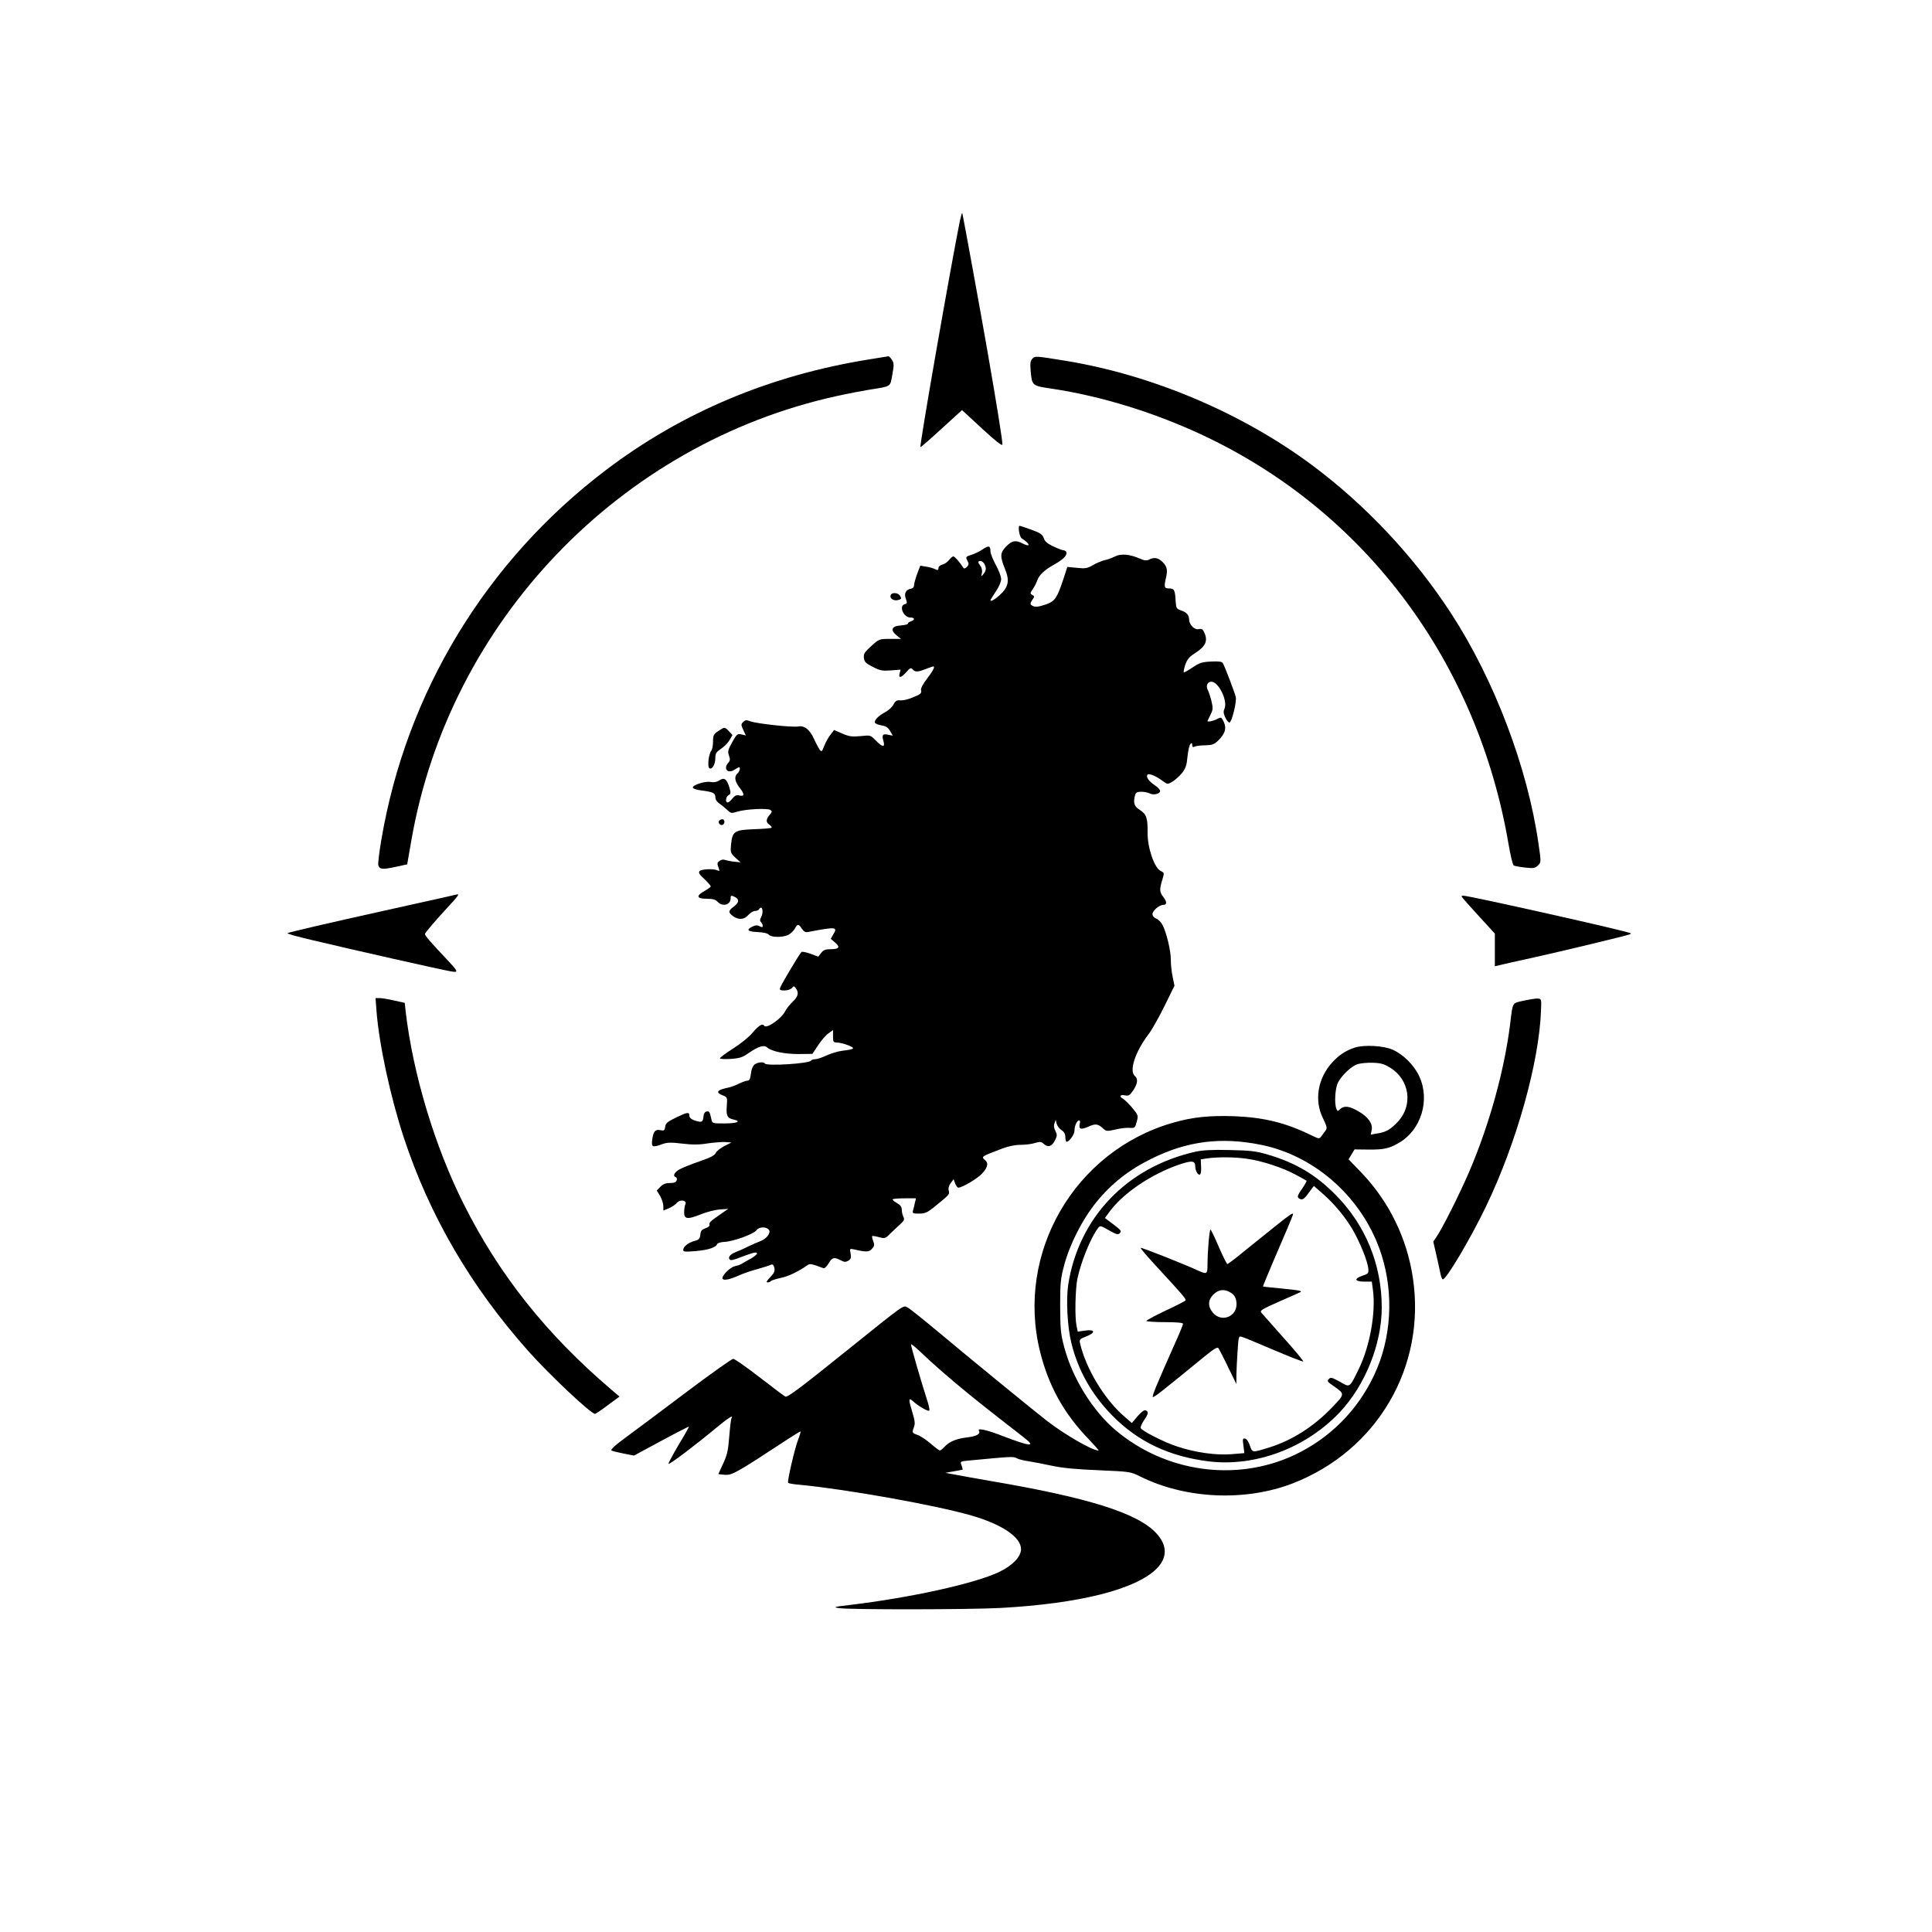
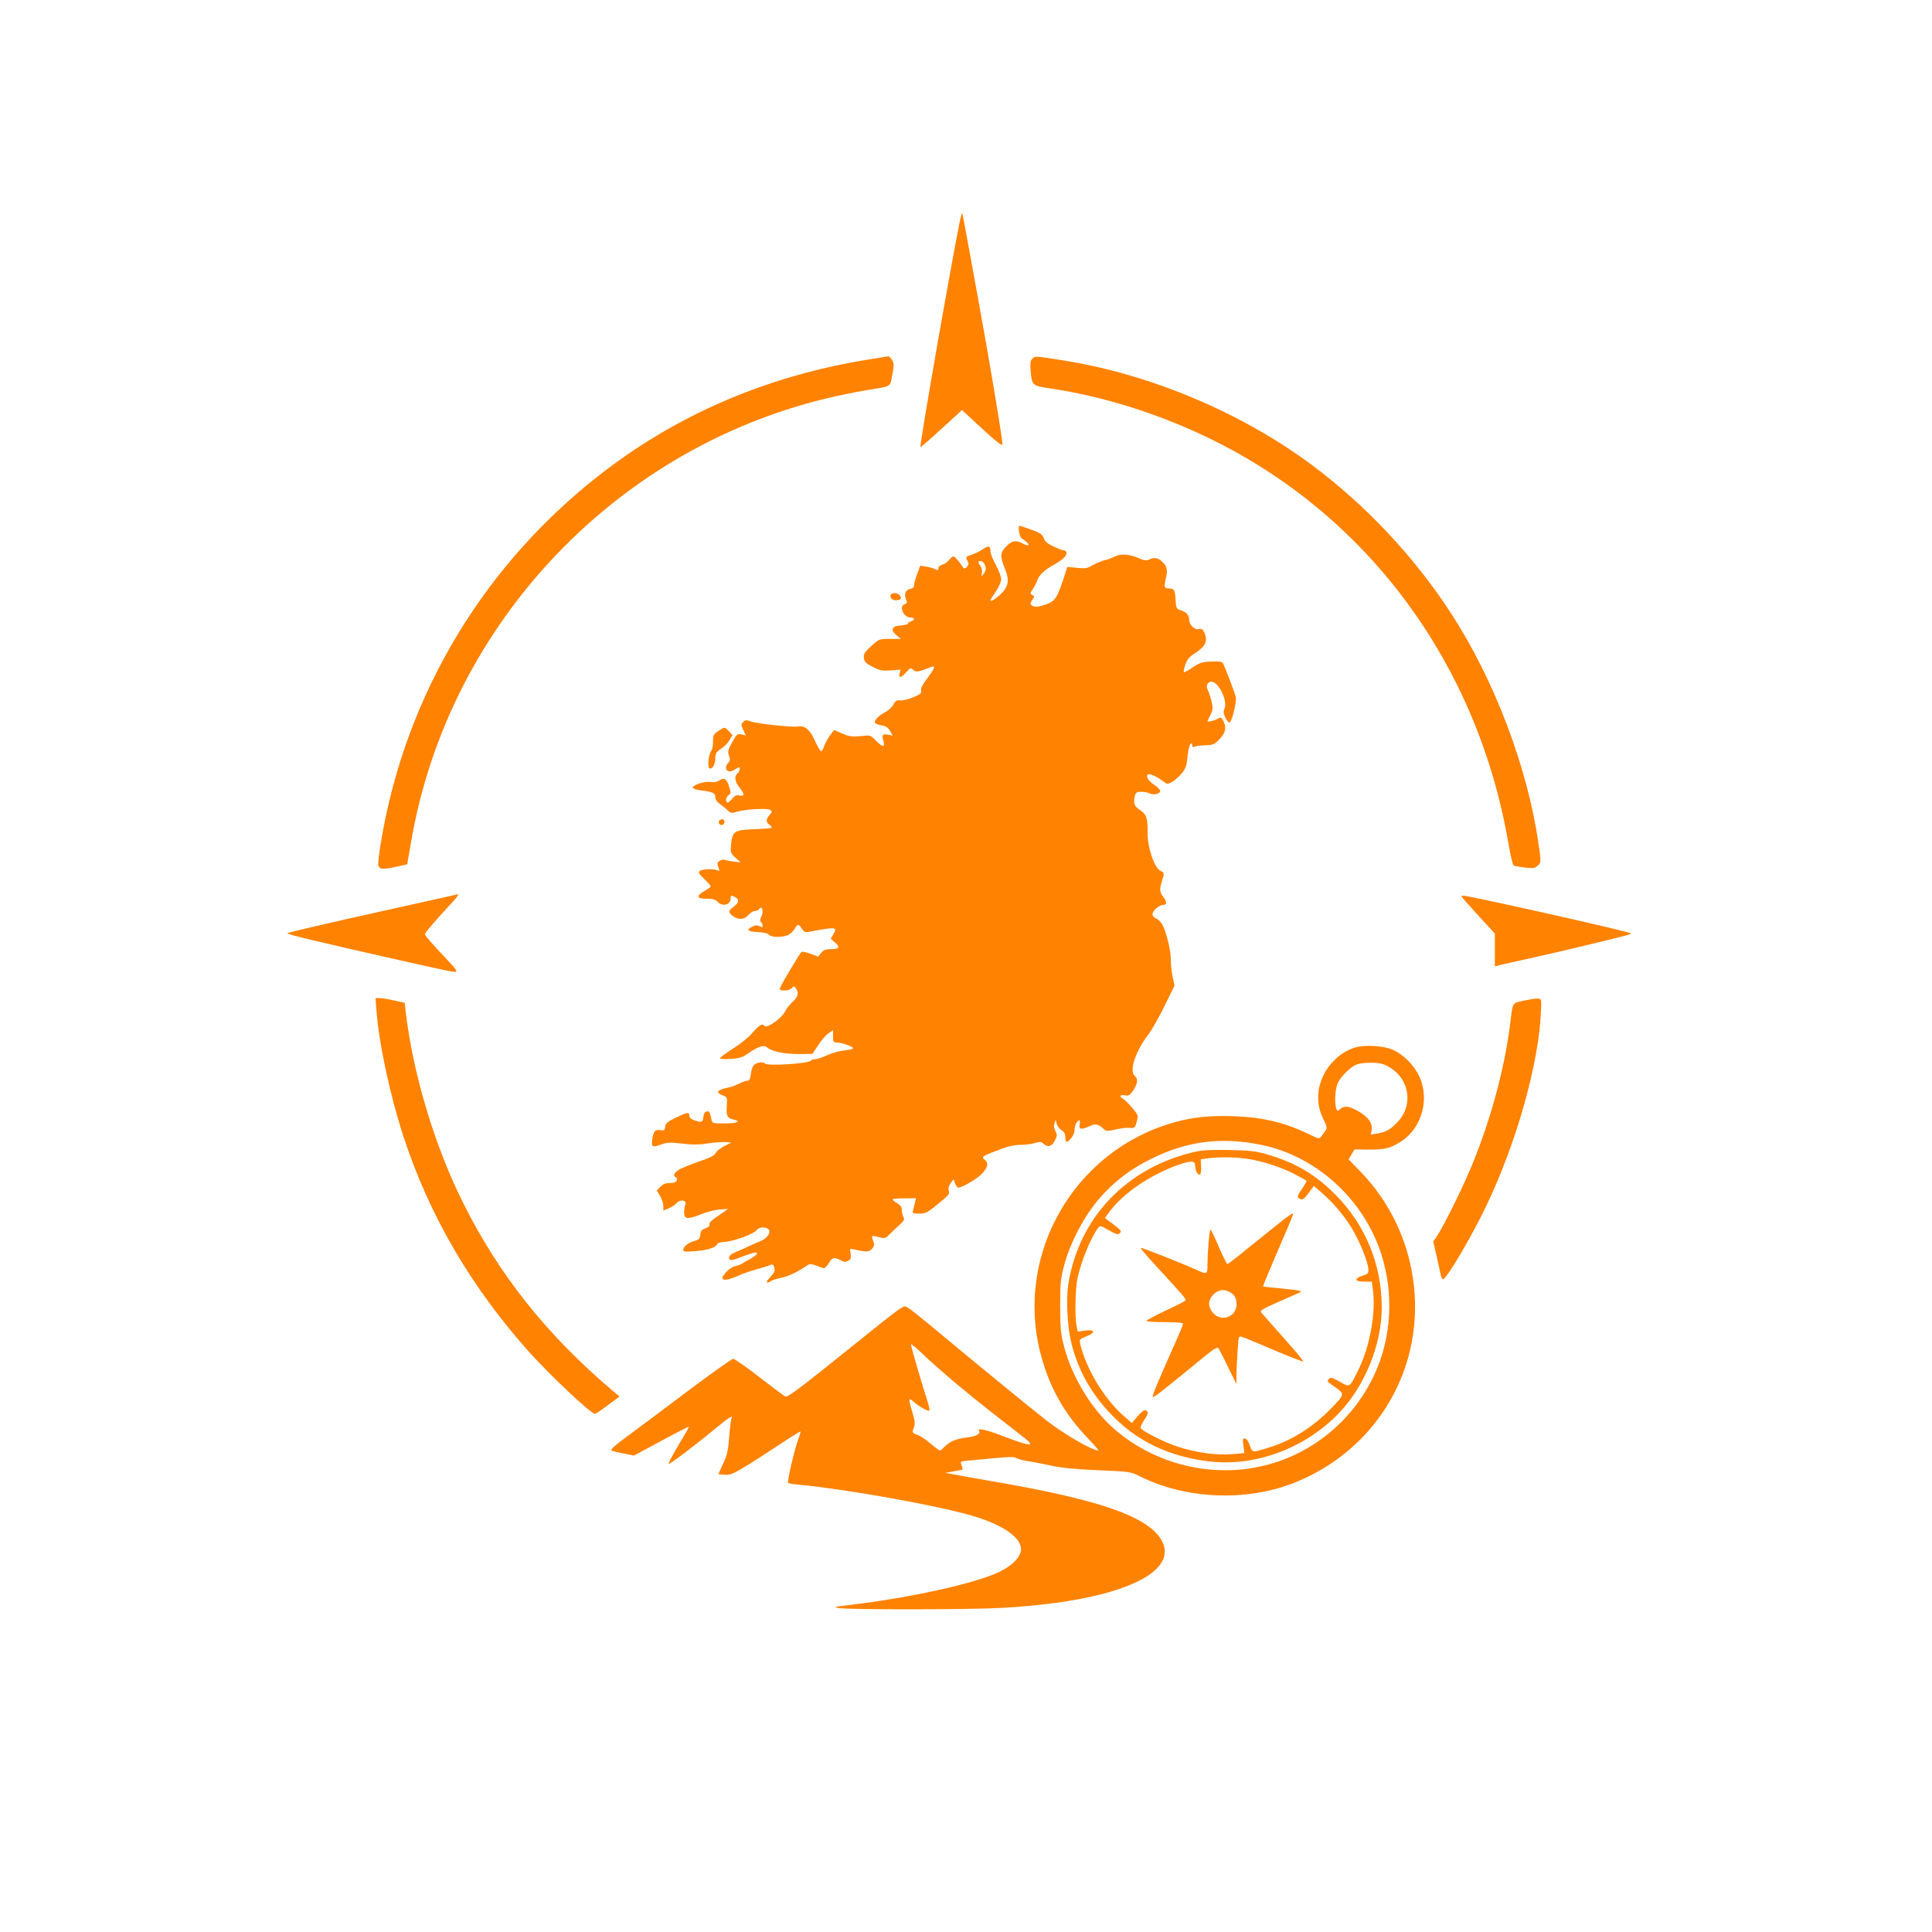
<svg xmlns="http://www.w3.org/2000/svg" version="1.0" width="1264pt" height="1264pt" viewBox="0 0 1264 1264" preserveAspectRatio="xMidYMid meet">
-   <g transform="translate(0,1264) scale(0.1,-0.1)" fill="#000000" stroke="none">
+   <g class="logo" transform="translate(0,1264) scale(0.1,-0.1)" fill="#ff8200" stroke="none">
    <path d="M6281 11200 c-56 -275 -267 -1478 -259 -1485 2 -2 64 52 138 120 l134 122 131 -121 c84 -78 131 -115 133 -105 3 15 -36 258 -99 619 -39 226 -159 882 -163 895 -2 6 -8 -15 -15 -45z" />
    <path d="M5695 10290 c-652 -103 -1233 -347 -1733 -727 -783 -595 -1304 -1455 -1467 -2417 -14 -82 -23 -157 -20 -167 9 -27 26 -29 111 -11 l78 17 27 155 c248 1432 1363 2597 2784 2909 72 16 166 34 210 41 149 24 138 16 153 99 12 64 11 76 -3 97 -8 13 -19 24 -23 23 -4 -1 -56 -9 -117 -19z" />
    <path d="M6754 10293 c-13 -14 -15 -29 -11 -80 9 -97 9 -97 139 -116 325 -49 675 -157 993 -307 1059 -499 1792 -1482 1995 -2675 12 -71 27 -133 33 -137 6 -4 40 -10 75 -14 56 -6 66 -4 84 14 21 20 21 22 4 139 -71 500 -289 1074 -571 1508 -241 371 -559 710 -911 972 -460 342 -1045 589 -1609 682 -205 33 -202 33 -221 14z" />
    <path d="M6667 9163 c3 -21 11 -41 17 -45 56 -35 62 -62 7 -34 -45 24 -69 20 -107 -18 -41 -41 -43 -65 -9 -148 32 -78 23 -119 -35 -172 -35 -31 -60 -45 -60 -32 0 2 16 27 35 56 21 31 35 64 35 82 0 16 -16 58 -35 92 -19 35 -35 75 -35 89 0 37 -12 40 -51 13 -19 -13 -51 -29 -71 -35 -42 -14 -42 -14 -27 -43 9 -16 7 -24 -5 -37 -12 -11 -19 -13 -24 -5 -21 34 -56 74 -65 74 -5 0 -18 -11 -28 -24 -10 -13 -30 -27 -44 -30 -14 -4 -25 -13 -25 -21 0 -17 -5 -18 -28 -6 -9 4 -34 11 -54 14 l-37 6 -21 -55 c-11 -30 -20 -63 -20 -74 0 -11 -8 -20 -21 -22 -33 -5 -46 -32 -32 -67 9 -26 8 -30 -8 -34 -40 -11 -8 -87 37 -87 29 0 32 -16 4 -25 -11 -3 -20 -10 -20 -15 0 -5 -21 -10 -47 -12 -60 -4 -70 -30 -27 -65 l29 -23 -71 0 c-71 0 -72 0 -123 -46 -44 -40 -52 -51 -49 -78 3 -26 11 -35 58 -59 48 -25 63 -27 119 -23 l63 5 -6 -24 c-9 -34 8 -31 43 7 26 30 30 31 45 16 16 -17 33 -15 99 11 16 6 30 11 33 11 13 0 -1 -28 -40 -79 -30 -39 -43 -65 -40 -77 4 -14 -2 -23 -18 -31 -52 -25 -93 -37 -120 -35 -21 2 -31 -4 -43 -28 -8 -16 -32 -38 -53 -49 -45 -23 -76 -56 -67 -70 3 -6 23 -14 43 -17 28 -4 42 -14 55 -36 l18 -31 -30 6 c-37 8 -43 -1 -31 -42 12 -42 -6 -41 -50 4 -35 36 -35 36 -100 29 -56 -5 -74 -3 -120 17 l-53 23 -23 -30 c-13 -16 -32 -49 -41 -73 -15 -40 -18 -42 -31 -25 -7 11 -24 42 -37 71 -27 60 -63 88 -103 80 -36 -7 -267 18 -310 33 -29 11 -36 10 -50 -4 -15 -14 -14 -19 1 -52 l17 -36 -29 7 c-27 6 -31 2 -60 -50 -28 -50 -31 -61 -22 -88 9 -24 8 -34 -4 -47 -35 -39 -4 -75 40 -46 13 9 27 16 30 16 11 0 4 -28 -10 -40 -23 -19 -18 -54 15 -95 33 -41 31 -58 -4 -49 -17 4 -29 -1 -44 -20 -11 -14 -25 -26 -31 -26 -17 0 -13 38 6 48 15 9 15 15 5 50 -17 56 -34 68 -66 46 -18 -11 -36 -14 -58 -10 -36 7 -121 -21 -115 -38 2 -6 26 -14 53 -17 78 -10 94 -17 94 -44 0 -15 10 -31 26 -42 15 -10 38 -29 52 -42 24 -23 28 -23 66 -11 52 16 196 24 216 11 12 -9 12 -12 -1 -28 -28 -32 -30 -51 -7 -67 12 -9 19 -18 16 -21 -3 -4 -54 -8 -114 -10 -129 -5 -142 -13 -151 -98 -5 -54 -4 -57 28 -88 l34 -31 -45 5 c-25 3 -53 9 -61 12 -8 3 -23 0 -32 -8 -15 -10 -16 -17 -7 -41 9 -25 9 -27 -7 -20 -26 12 -103 8 -116 -5 -9 -9 -2 -22 31 -52 23 -22 42 -43 42 -48 0 -4 -18 -17 -40 -30 -58 -32 -53 -51 13 -51 41 0 58 -5 72 -20 31 -34 85 -21 85 22 0 21 4 22 31 8 27 -15 24 -36 -11 -62 -36 -27 -37 -37 -4 -62 37 -26 74 -23 100 8 13 14 32 26 43 26 11 0 23 5 26 10 21 34 34 -14 14 -52 -8 -14 -8 -23 0 -31 6 -6 11 -17 11 -24 0 -11 -5 -11 -20 -3 -15 8 -27 8 -47 -2 -44 -21 -32 -33 34 -36 38 -2 66 -8 73 -17 16 -19 92 -19 128 -1 15 8 34 26 42 40 17 33 25 33 46 0 14 -20 23 -25 43 -21 180 34 192 33 164 -14 l-18 -31 28 -24 c36 -31 27 -44 -28 -44 -34 0 -48 -5 -63 -25 l-19 -24 -50 19 c-27 10 -54 15 -59 12 -11 -8 -129 -206 -140 -234 -5 -15 0 -18 29 -18 19 0 40 7 48 16 12 14 14 14 26 -2 21 -29 15 -54 -21 -88 -18 -17 -41 -45 -49 -62 -25 -49 -123 -117 -137 -95 -11 18 -35 3 -78 -47 -21 -26 -78 -72 -126 -102 -47 -30 -86 -59 -86 -64 0 -5 32 -6 71 -4 57 4 78 11 112 35 66 46 104 59 125 41 30 -27 114 -44 207 -44 l90 1 38 57 c21 32 51 67 68 78 l29 21 0 -40 c0 -38 2 -41 28 -42 15 0 47 -8 72 -18 49 -20 44 -25 -42 -36 -26 -3 -71 -17 -100 -30 -29 -14 -63 -25 -75 -25 -12 0 -24 -4 -27 -9 -13 -20 -291 -37 -302 -19 -8 13 -47 9 -68 -7 -11 -9 -20 -31 -23 -59 -4 -34 -10 -46 -22 -46 -9 0 -34 -9 -55 -19 -21 -11 -52 -23 -69 -26 -77 -16 -89 -32 -37 -52 28 -11 29 -12 25 -69 -5 -64 3 -80 46 -89 52 -12 20 -25 -61 -25 -79 0 -80 0 -86 28 -10 48 -14 54 -31 50 -12 -2 -19 -14 -21 -36 -4 -35 -12 -38 -61 -21 -20 7 -31 18 -31 30 0 26 -14 23 -90 -14 -54 -26 -66 -37 -68 -59 -3 -24 -7 -27 -31 -22 -34 7 -47 -8 -54 -63 -6 -49 1 -52 67 -28 31 11 57 12 129 3 68 -8 111 -8 171 2 45 6 97 10 116 8 l35 -3 -46 -23 c-25 -13 -51 -33 -56 -45 -8 -17 -36 -31 -109 -56 -55 -19 -114 -43 -131 -53 -33 -20 -43 -43 -21 -50 6 -2 9 -12 5 -21 -4 -12 -18 -17 -45 -17 -28 0 -45 -7 -62 -25 l-23 -24 22 -36 c11 -20 21 -49 21 -66 l0 -29 36 15 c19 8 43 24 52 35 21 25 68 18 56 -9 -4 -9 -8 -32 -8 -51 -1 -47 22 -50 111 -14 37 15 92 29 122 31 l55 4 -40 -28 c-77 -53 -86 -61 -82 -75 3 -8 -7 -17 -26 -24 -25 -8 -32 -17 -34 -42 -3 -26 -9 -33 -39 -41 -40 -11 -73 -37 -73 -59 0 -12 14 -13 83 -7 81 7 132 24 139 46 2 6 24 13 48 14 58 3 191 51 209 76 16 23 63 25 81 4 16 -19 -14 -60 -55 -75 -16 -6 -52 -22 -80 -35 -27 -14 -67 -31 -87 -39 -35 -14 -49 -38 -30 -49 4 -3 23 1 42 8 108 41 124 45 132 37 5 -5 -12 -20 -39 -36 -27 -14 -55 -31 -63 -36 -8 -5 -27 -11 -42 -14 -32 -7 -88 -64 -81 -81 5 -15 48 -7 113 23 25 11 77 29 115 39 39 11 78 23 87 28 13 5 19 1 24 -20 5 -21 0 -33 -27 -61 -24 -25 -28 -34 -17 -34 9 0 19 4 22 9 3 4 31 13 63 20 50 10 115 41 175 83 17 12 25 11 105 -19 7 -3 22 11 34 31 23 40 36 43 79 21 24 -13 33 -13 50 -3 17 11 20 19 15 47 -6 33 -6 33 22 27 82 -19 98 -18 118 4 16 18 17 26 8 50 -6 16 -9 31 -7 33 3 2 23 -1 45 -7 38 -10 42 -9 72 22 18 17 47 45 65 61 28 25 31 34 22 50 -5 11 -10 31 -10 46 0 18 -9 31 -30 43 -16 9 -30 20 -30 25 0 4 34 7 76 7 l77 0 -7 -27 c-3 -16 -8 -38 -12 -50 -6 -21 -3 -23 39 -23 38 0 53 7 94 39 108 88 106 86 100 112 -4 16 1 33 13 49 l19 25 10 -28 c6 -15 15 -27 21 -27 26 0 130 62 158 95 35 39 40 66 17 85 -27 23 -27 23 113 76 39 15 84 24 119 24 31 0 73 5 94 12 34 10 42 9 58 -6 27 -25 53 -17 73 23 15 30 15 37 3 62 -10 18 -12 35 -6 50 l8 23 6 -26 c4 -14 18 -33 32 -42 17 -11 25 -25 25 -46 0 -17 4 -30 8 -30 18 0 52 48 52 74 0 31 16 66 31 66 5 0 7 -11 3 -24 -8 -34 8 -39 57 -17 46 21 62 19 96 -12 21 -19 26 -19 80 -7 32 8 74 13 93 11 34 -2 36 0 47 40 11 42 10 43 -30 92 -23 27 -50 53 -59 58 -28 15 -21 29 11 23 25 -5 32 -1 55 32 29 44 33 76 11 94 -39 32 1 157 88 272 22 28 69 112 105 185 l66 134 -12 58 c-7 31 -12 82 -12 112 0 60 -28 177 -54 227 -9 18 -28 37 -41 42 -15 6 -25 18 -25 29 0 23 45 61 71 61 25 0 24 21 -1 53 -24 30 -25 48 -6 110 14 46 14 47 -11 59 -41 21 -86 152 -85 251 1 96 -7 120 -52 149 -36 23 -43 45 -30 96 5 17 14 22 41 22 19 0 43 -5 55 -11 25 -13 68 -3 68 16 0 8 -15 25 -34 37 -41 27 -61 57 -48 70 10 10 56 -9 104 -45 26 -19 27 -19 59 -1 17 11 45 36 62 56 24 31 31 50 36 107 4 39 12 76 19 83 9 9 12 8 12 -6 0 -14 4 -16 18 -10 9 4 40 8 69 8 43 1 57 6 82 30 46 45 57 80 38 122 -17 34 -17 34 -46 19 -26 -13 -61 -20 -61 -12 0 1 9 20 19 40 17 33 18 43 7 90 -7 28 -18 62 -25 75 -13 25 -1 52 24 52 48 0 109 -126 86 -177 -8 -18 -7 -31 6 -58 9 -20 22 -34 27 -32 16 5 48 137 41 167 -6 27 -70 195 -84 220 -6 12 -24 14 -77 12 -60 -3 -76 -8 -122 -39 -29 -20 -55 -34 -57 -31 -3 2 2 25 10 50 12 34 26 51 61 73 72 46 89 82 62 139 -9 20 -16 24 -35 20 -26 -7 -62 27 -63 61 -1 31 -16 49 -52 61 -30 10 -33 15 -36 55 -4 79 -9 89 -42 89 -34 0 -36 8 -20 78 11 47 3 73 -34 104 -24 20 -49 22 -78 7 -16 -8 -29 -7 -57 5 -68 30 -127 36 -167 15 -20 -10 -50 -21 -67 -24 -18 -4 -52 -18 -76 -32 -38 -22 -50 -24 -105 -18 l-63 6 -28 -86 c-40 -119 -54 -139 -111 -159 -54 -18 -73 -20 -93 -7 -12 8 -12 13 2 35 16 23 16 26 0 34 -15 9 -14 12 4 38 11 16 23 39 27 51 12 39 46 72 112 109 63 35 91 65 79 84 -3 6 -12 10 -18 10 -7 0 -36 11 -65 25 -39 18 -56 32 -63 54 -9 24 -22 34 -80 55 -39 14 -74 26 -79 26 -5 0 -6 -17 -3 -37z m-227 -212 c14 -27 13 -44 -6 -67 -15 -18 -15 -18 -10 7 3 15 0 34 -9 45 -18 24 -19 34 0 34 8 0 19 -9 25 -19z" />
    <path d="M5827 8746 c-8 -21 19 -39 48 -32 22 6 24 9 15 26 -12 23 -55 27 -63 6z" />
    <path d="M4699 7857 c-30 -20 -34 -28 -34 -68 0 -25 -5 -52 -11 -60 -18 -22 -27 -106 -13 -115 18 -11 39 25 39 66 0 31 6 40 37 61 20 13 46 39 56 57 l19 33 -23 25 c-28 29 -28 29 -70 1z" />
    <path d="M4704 7269 c-8 -14 11 -33 25 -25 16 10 13 36 -3 36 -8 0 -18 -5 -22 -11z" />
    <path d="M2905 6769 c-44 -10 -224 -50 -400 -89 -343 -76 -618 -140 -624 -145 -4 -4 53 -20 159 -45 290 -69 831 -191 914 -206 48 -8 44 0 -34 83 -97 102 -140 152 -140 162 0 8 71 91 159 186 51 54 67 76 54 74 -4 -1 -44 -10 -88 -20z" />
    <path d="M9571 6763 c8 -10 58 -66 111 -124 l98 -107 0 -107 0 -107 28 7 c15 4 117 27 227 51 186 41 592 139 624 150 8 2 12 6 10 8 -12 12 -1057 246 -1095 246 -14 0 -15 -2 -3 -17z" />
    <path d="M2463 6028 c17 -221 91 -563 178 -828 170 -516 439 -976 816 -1400 143 -160 409 -410 436 -410 4 0 42 25 84 57 l76 56 -54 46 c-424 361 -734 751 -967 1217 -188 375 -330 848 -378 1256 l-6 57 -69 15 c-37 9 -80 16 -95 16 l-27 0 6 -82z" />
    <path d="M9967 6093 c-76 -18 -69 -6 -87 -153 -38 -304 -136 -658 -267 -964 -63 -147 -176 -372 -216 -430 l-20 -29 21 -91 c11 -50 24 -106 27 -123 4 -18 10 -33 15 -33 23 0 186 275 285 483 198 413 345 938 357 1277 3 74 3 75 -22 77 -14 1 -55 -6 -93 -14z" />
    <path d="M8863 5786 c-58 -19 -105 -50 -148 -98 -94 -104 -118 -248 -59 -365 26 -54 28 -64 16 -80 -7 -10 -20 -27 -27 -37 -14 -18 -15 -18 -67 7 -165 81 -308 116 -498 124 -165 6 -277 -5 -408 -43 -641 -185 -1027 -849 -868 -1495 56 -226 156 -407 320 -576 38 -40 67 -73 63 -73 -41 0 -219 103 -336 193 -93 72 -524 425 -721 590 -91 76 -177 145 -191 152 -31 17 -8 33 -410 -290 -296 -238 -376 -298 -391 -292 -7 3 -83 60 -168 126 -85 66 -163 120 -173 121 -9 0 -144 -96 -300 -213 -155 -117 -333 -250 -396 -296 -79 -58 -109 -86 -100 -91 8 -4 44 -13 80 -20 l67 -13 178 96 c98 53 180 95 181 93 2 -1 -29 -56 -68 -120 -38 -65 -68 -121 -65 -123 6 -6 174 121 304 229 83 69 124 96 108 69 -4 -5 -10 -59 -15 -120 -7 -91 -14 -122 -40 -177 -17 -36 -31 -67 -31 -68 0 -1 20 -3 45 -5 47 -2 73 13 410 234 44 29 81 51 83 50 1 -1 -6 -27 -17 -56 -23 -60 -71 -270 -65 -280 2 -4 36 -10 76 -13 311 -30 887 -133 1123 -201 201 -58 325 -142 325 -220 0 -50 -55 -107 -144 -150 -158 -75 -577 -168 -981 -216 -101 -12 -106 -14 -65 -20 68 -11 850 -10 1055 1 516 28 886 121 1022 257 72 72 71 154 -3 233 -122 131 -445 232 -1079 340 -93 16 -199 35 -235 42 l-65 12 55 10 c30 5 56 10 58 11 1 1 -2 14 -7 28 -10 25 -9 26 42 31 288 27 295 28 318 16 12 -7 48 -16 78 -20 31 -5 100 -18 155 -30 70 -15 159 -23 305 -29 203 -9 207 -9 269 -40 299 -149 690 -166 1002 -45 551 215 870 762 784 1341 -38 260 -156 502 -337 691 l-84 87 19 32 20 33 91 -1 c101 -1 137 7 201 45 144 84 203 279 132 433 -33 73 -104 144 -174 175 -59 27 -188 34 -249 14z m233 -132 c126 -77 150 -244 51 -351 -48 -52 -79 -70 -137 -79 l-42 -7 6 29 c9 42 -23 87 -86 123 -60 35 -93 39 -120 15 -16 -16 -18 -15 -25 2 -14 35 -8 137 11 172 25 48 87 106 126 119 19 7 65 11 101 10 54 -2 76 -8 115 -33z m-845 -504 c363 -74 673 -358 788 -721 81 -257 64 -546 -48 -784 -109 -233 -293 -417 -524 -525 -380 -177 -840 -113 -1167 162 -150 126 -283 340 -337 543 -24 89 -26 118 -27 270 0 154 3 180 27 270 37 137 119 298 209 409 99 122 214 213 363 286 233 115 455 143 716 90z m-2096 -1476 c112 -98 230 -194 375 -307 69 -54 147 -114 173 -135 77 -60 37 -56 -143 13 -99 39 -167 54 -156 36 14 -22 -14 -38 -77 -45 -71 -9 -115 -27 -148 -62 -12 -13 -26 -24 -30 -24 -4 0 -31 20 -60 45 -29 25 -68 51 -86 57 -37 13 -37 15 -23 53 8 21 5 42 -10 92 -27 88 -27 103 3 76 28 -27 88 -63 104 -63 8 0 3 26 -14 78 -35 108 -103 343 -103 356 0 6 26 -15 58 -45 31 -30 93 -87 137 -125z" />
    <path d="M7821 5105 c-448 -101 -763 -430 -832 -868 -15 -100 -6 -276 20 -382 44 -181 132 -336 265 -473 168 -173 375 -271 634 -303 306 -37 636 87 858 322 166 177 274 446 274 685 0 281 -107 541 -303 738 -130 131 -259 208 -442 262 -78 23 -112 27 -250 30 -114 3 -178 -1 -224 -11z m336 -46 c97 -13 238 -59 323 -106 36 -19 67 -37 68 -38 2 -2 -10 -24 -27 -49 -36 -51 -38 -61 -14 -71 18 -6 28 2 70 61 l19 25 55 -48 c77 -67 147 -151 197 -235 49 -84 101 -212 104 -259 3 -29 0 -33 -40 -46 -56 -19 -49 -38 14 -38 l49 0 8 -60 c18 -147 -21 -362 -92 -509 -63 -129 -58 -125 -125 -86 -51 28 -60 31 -72 18 -13 -13 -10 -18 25 -42 82 -57 82 -54 -4 -144 -116 -122 -259 -214 -405 -260 -119 -37 -116 -38 -133 11 -8 25 -21 43 -31 45 -16 3 -17 -2 -11 -46 l6 -49 -85 -7 c-100 -8 -238 11 -356 51 -84 27 -230 102 -237 120 -3 6 7 29 21 50 30 43 32 58 11 66 -9 4 -28 -11 -52 -38 l-38 -45 -52 45 c-129 113 -248 310 -287 477 -5 24 -2 28 39 44 64 24 61 48 -4 39 l-50 -7 -8 39 c-12 57 -8 240 6 308 24 112 87 267 134 329 14 19 16 19 72 -13 50 -28 60 -31 72 -18 12 12 7 19 -42 56 l-56 42 23 32 c88 125 274 253 463 318 84 28 105 26 105 -13 0 -28 19 -60 31 -52 6 3 9 27 7 53 l-2 46 39 6 c67 10 180 10 262 -2z" />
    <path d="M8349 4622 c-53 -42 -144 -116 -204 -164 -59 -49 -111 -88 -115 -88 -4 0 -29 50 -55 110 -26 61 -51 113 -55 115 -7 5 -20 -140 -20 -232 0 -61 -4 -62 -70 -32 -91 42 -363 149 -367 145 -3 -3 42 -55 99 -117 176 -191 200 -218 194 -227 -3 -5 -62 -35 -131 -67 -69 -33 -125 -63 -125 -67 0 -4 54 -8 120 -8 80 0 120 -4 120 -11 0 -6 -26 -70 -59 -142 -113 -255 -143 -326 -139 -336 3 -9 52 30 343 268 61 49 80 60 87 50 5 -8 34 -63 63 -124 l54 -110 0 60 c1 33 4 104 8 158 6 93 7 97 27 91 12 -3 106 -42 209 -86 103 -44 190 -78 193 -75 3 3 -54 72 -127 153 -73 82 -138 156 -146 165 -12 15 0 22 119 75 73 32 135 59 137 61 11 8 -13 12 -124 23 -65 6 -120 12 -122 13 -1 2 32 82 73 178 71 163 124 289 124 296 0 11 -26 -7 -111 -75z m-306 -434 c34 -18 46 -39 47 -81 0 -83 -100 -120 -154 -56 -35 41 -34 83 3 120 31 31 67 37 104 17z" />
  </g>
</svg>
